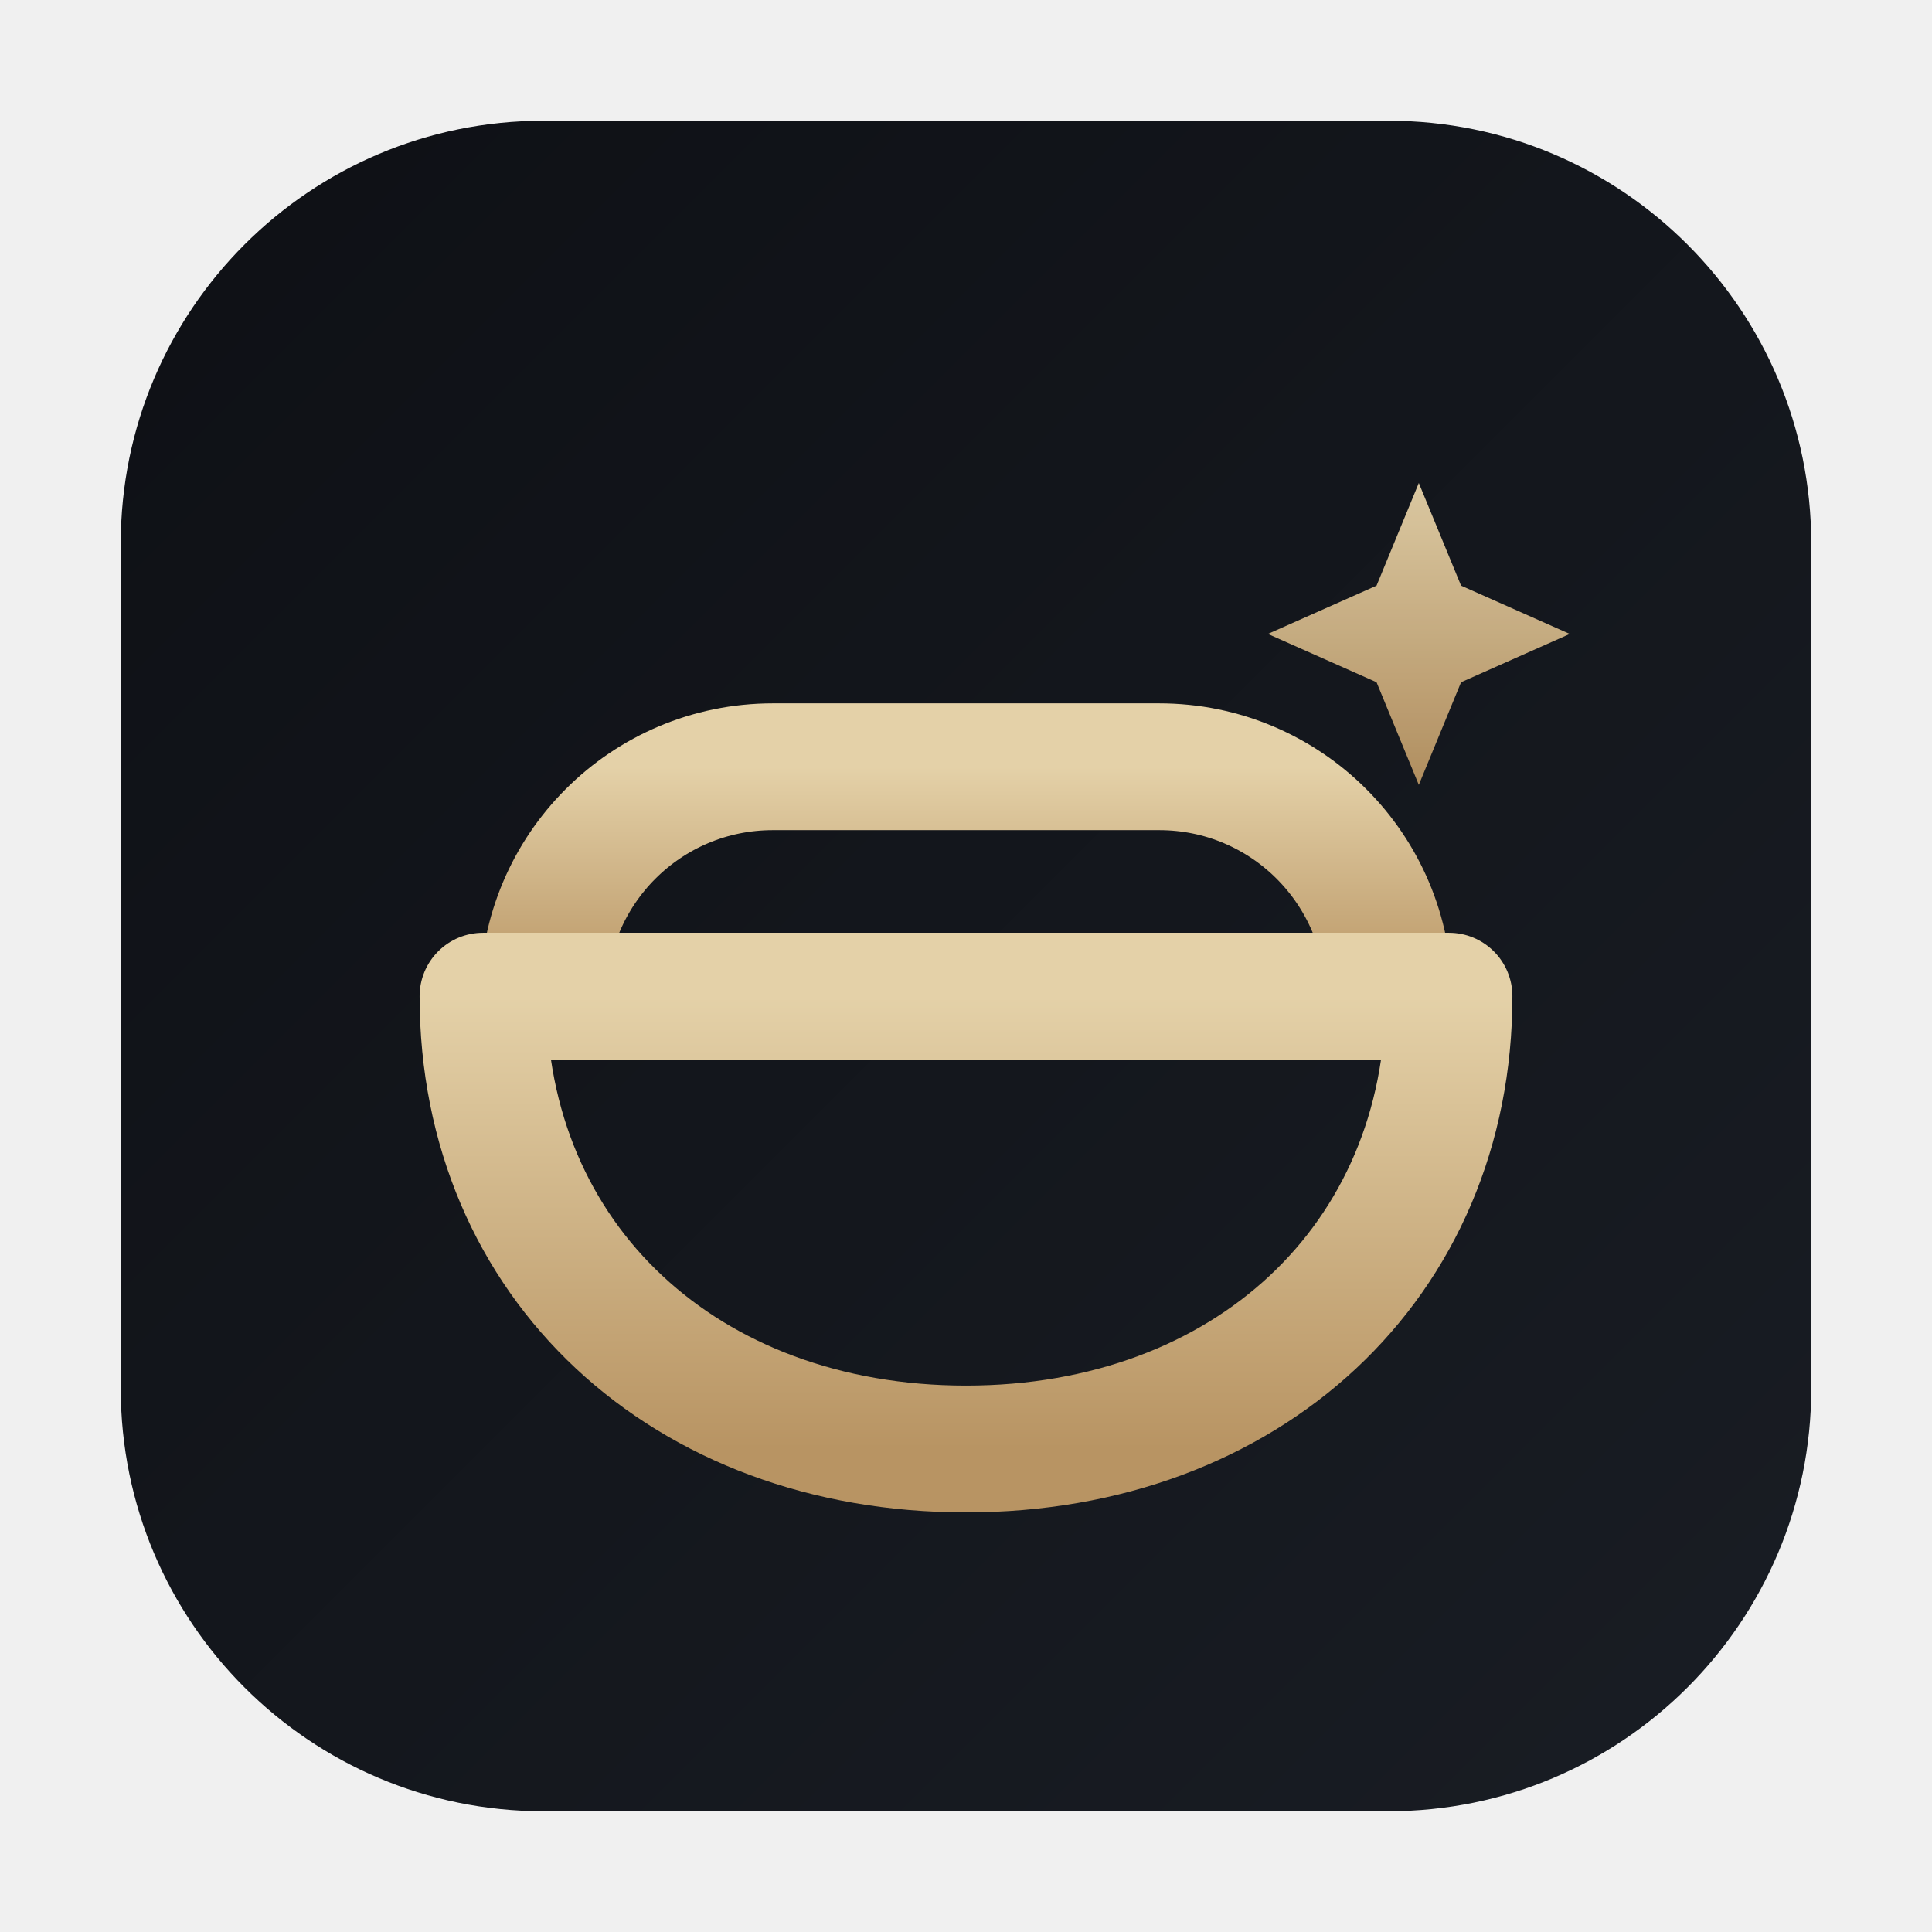
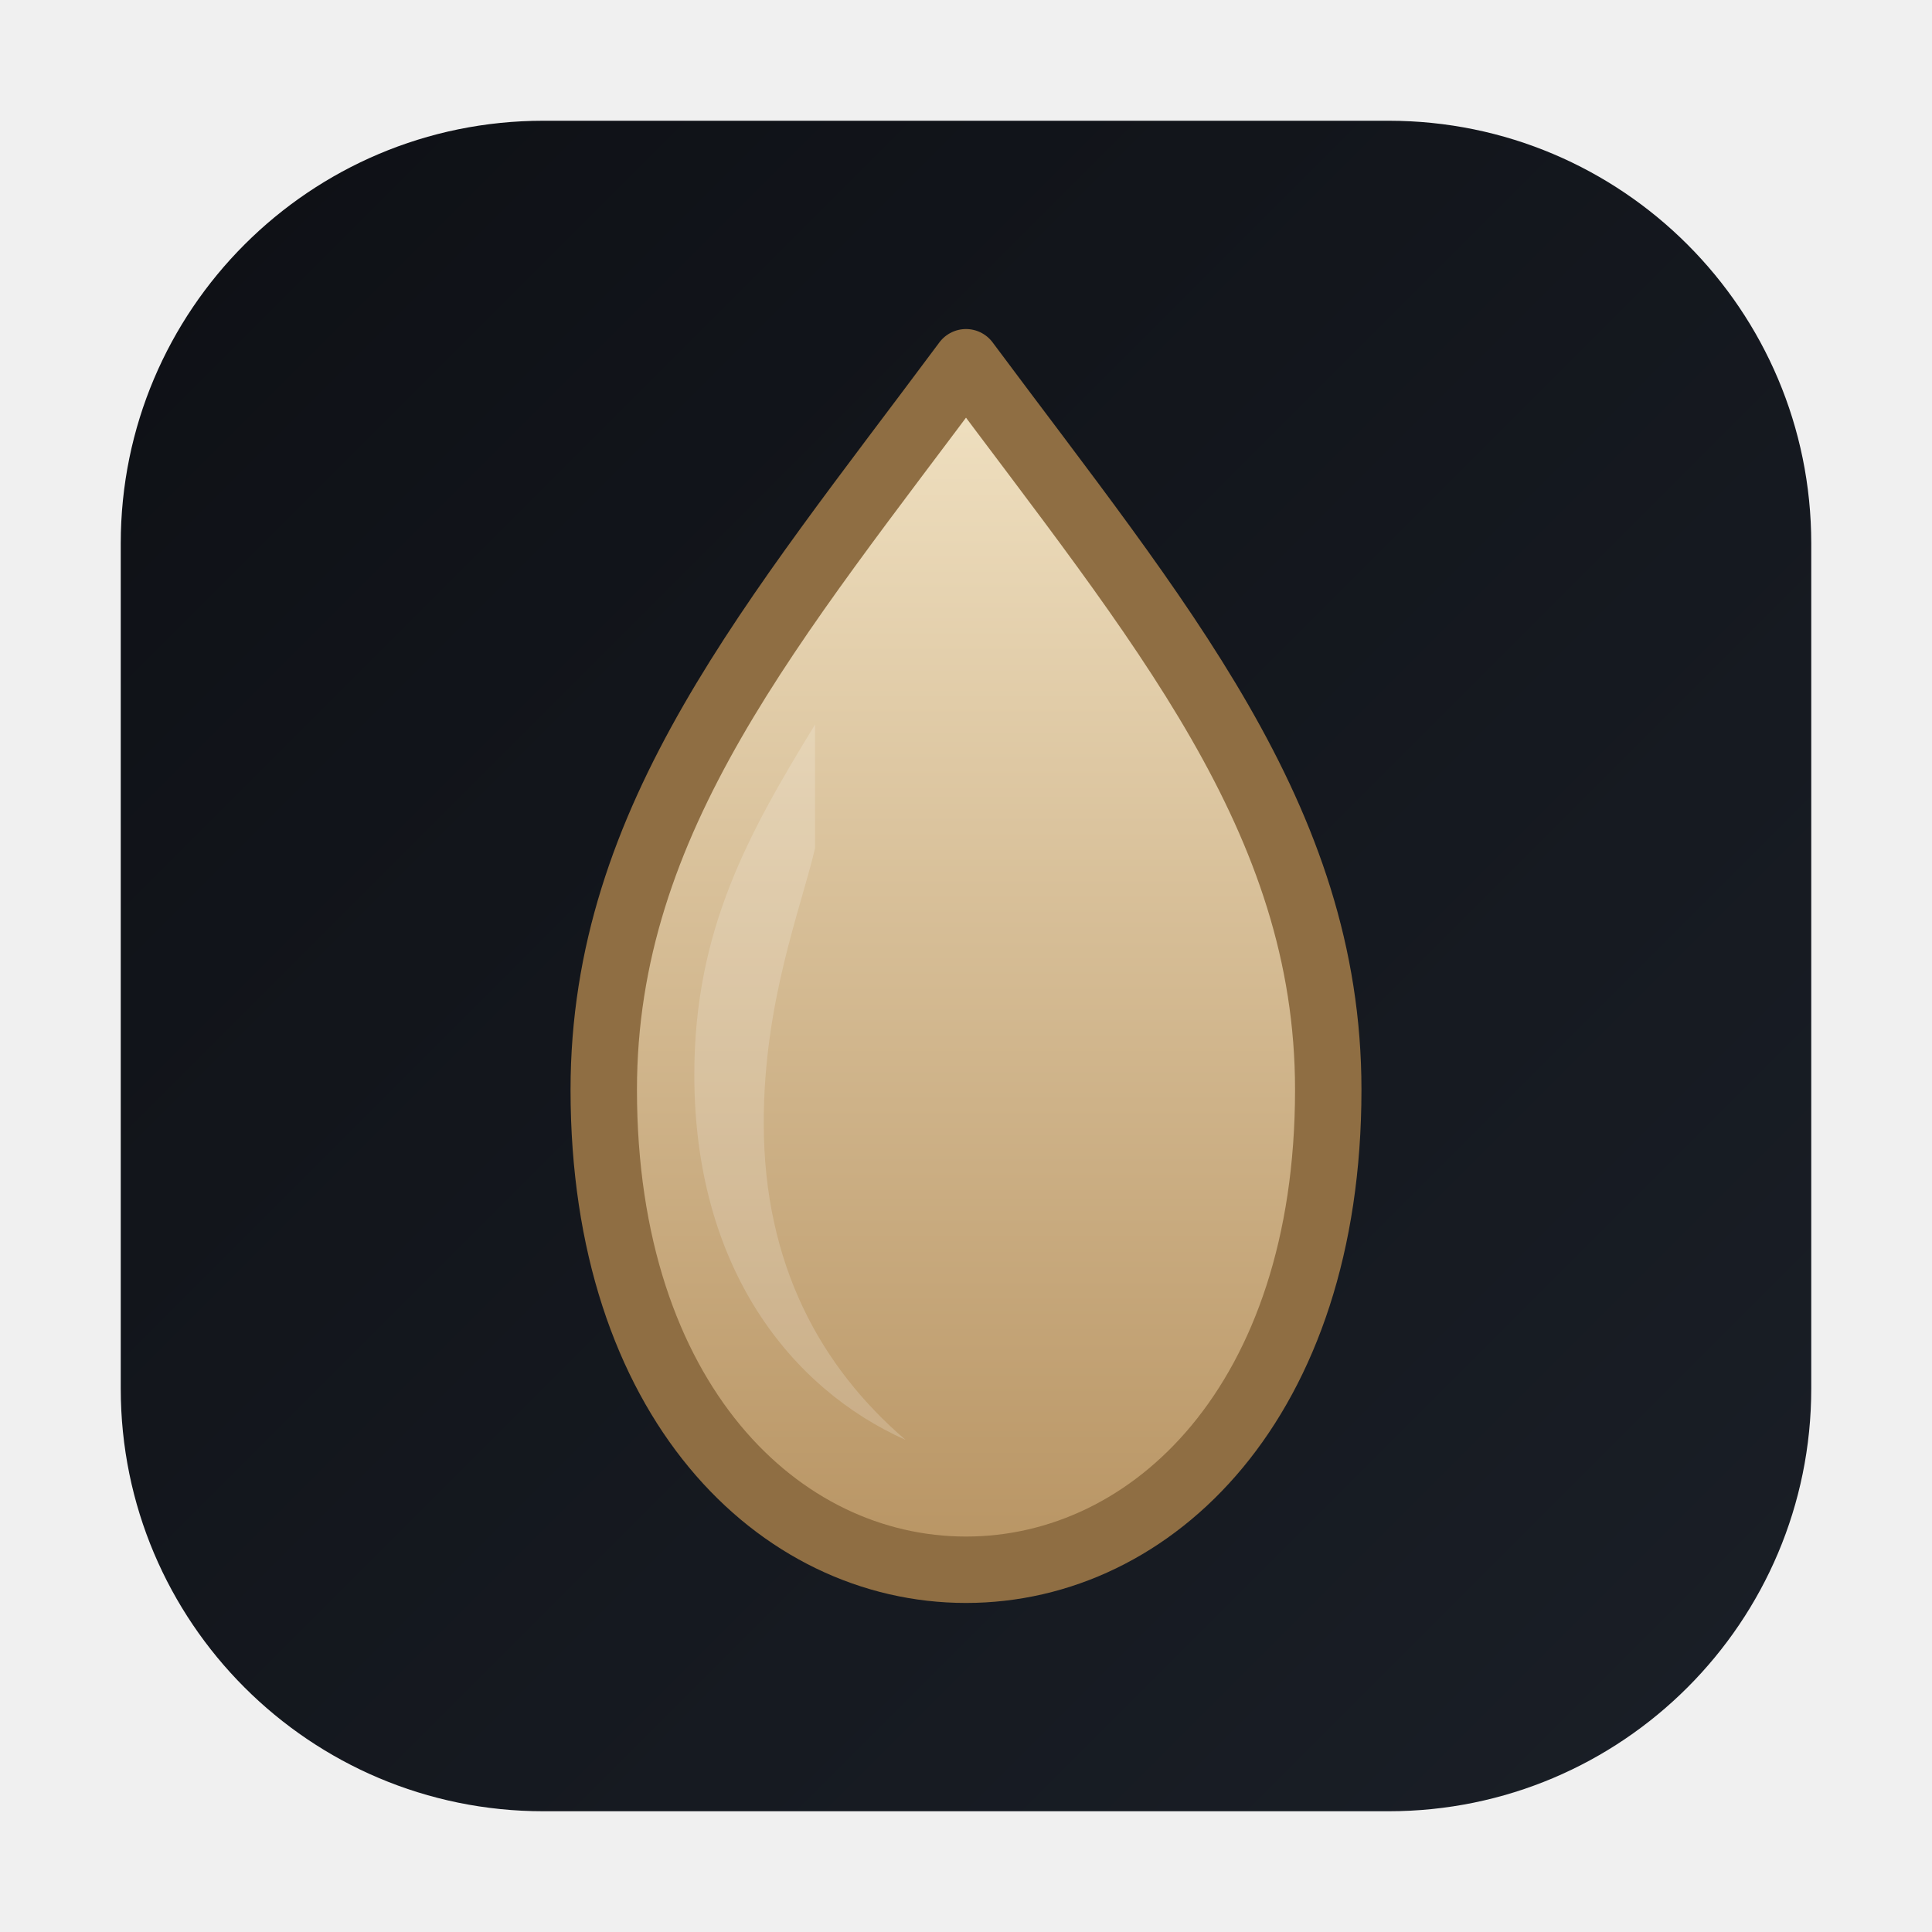
<svg xmlns="http://www.w3.org/2000/svg" width="64" height="64" viewBox="0 0 64 64" role="img" aria-label="Bathora favicon">
  <defs>
    <linearGradient id="bg" x1="0" y1="0" x2="1" y2="1">
      <stop offset="0" stop-color="#0E1015" />
-       <stop offset="1" stop-color="#191D24" />
+       <stop offset="1" stop-color="#1A1F27" />
    </linearGradient>
    <linearGradient id="gold" x1="0" y1="0" x2="0" y2="1">
-       <stop offset="0" stop-color="#E4D1A8" />
+       <stop offset="0" stop-color="#F1E2C3" />
      <stop offset="1" stop-color="#B89463" />
    </linearGradient>
  </defs>
  <rect x="4" y="4" width="56" height="56" rx="14" fill="url(#bg)" />
-   <g fill="none" stroke="url(#gold)" stroke-width="4.2" stroke-linecap="round" stroke-linejoin="round">
-     <path d="M18 33c0-4.2 3.4-7.6 7.6-7.6h12.8c4.2 0 7.6 3.4 7.6 7.6" />
-     <path d="M16 33h32c0 8.8-6.7 15-16 15S16 41.8 16 33Z" />
-     <path d="M20.5 48v3.6" />
-     <path d="M43.5 48v3.6" />
-   </g>
-   <g fill="url(#gold)" opacity="0.95">
-     <path d="M47 16l1.4 3.4L52 21l-3.6 1.6L47 26l-1.4-3.4L42 21l3.6-1.6L47 16Z" />
-   </g>
+   <path d="M32 12c-6.4 8.6-12 15.1-12 24.1C20 46.4 25.8 52 32 52s12-5.6 12-15.9C44 27.1 38.4 20.6 32 12Z" fill="url(#gold)" />
+   <path d="M32 12c-6.4 8.6-12 15.1-12 24.1C20 46.4 25.8 52 32 52s12-5.6 12-15.9C44 27.1 38.4 20.6 32 12Z" fill="none" stroke="#8F6E43" stroke-width="2.2" stroke-linejoin="round" />
+   <path d="M27 24c-2.2 3.6-4 6.8-4 11.6c0 6.4 3.2 10.4 7 12.1c-2.8-2.4-4.7-5.8-4.7-10.5c0-4 1.2-7 1.7-9.1Z" fill="#FFFFFF" opacity="0.18" />
</svg>
